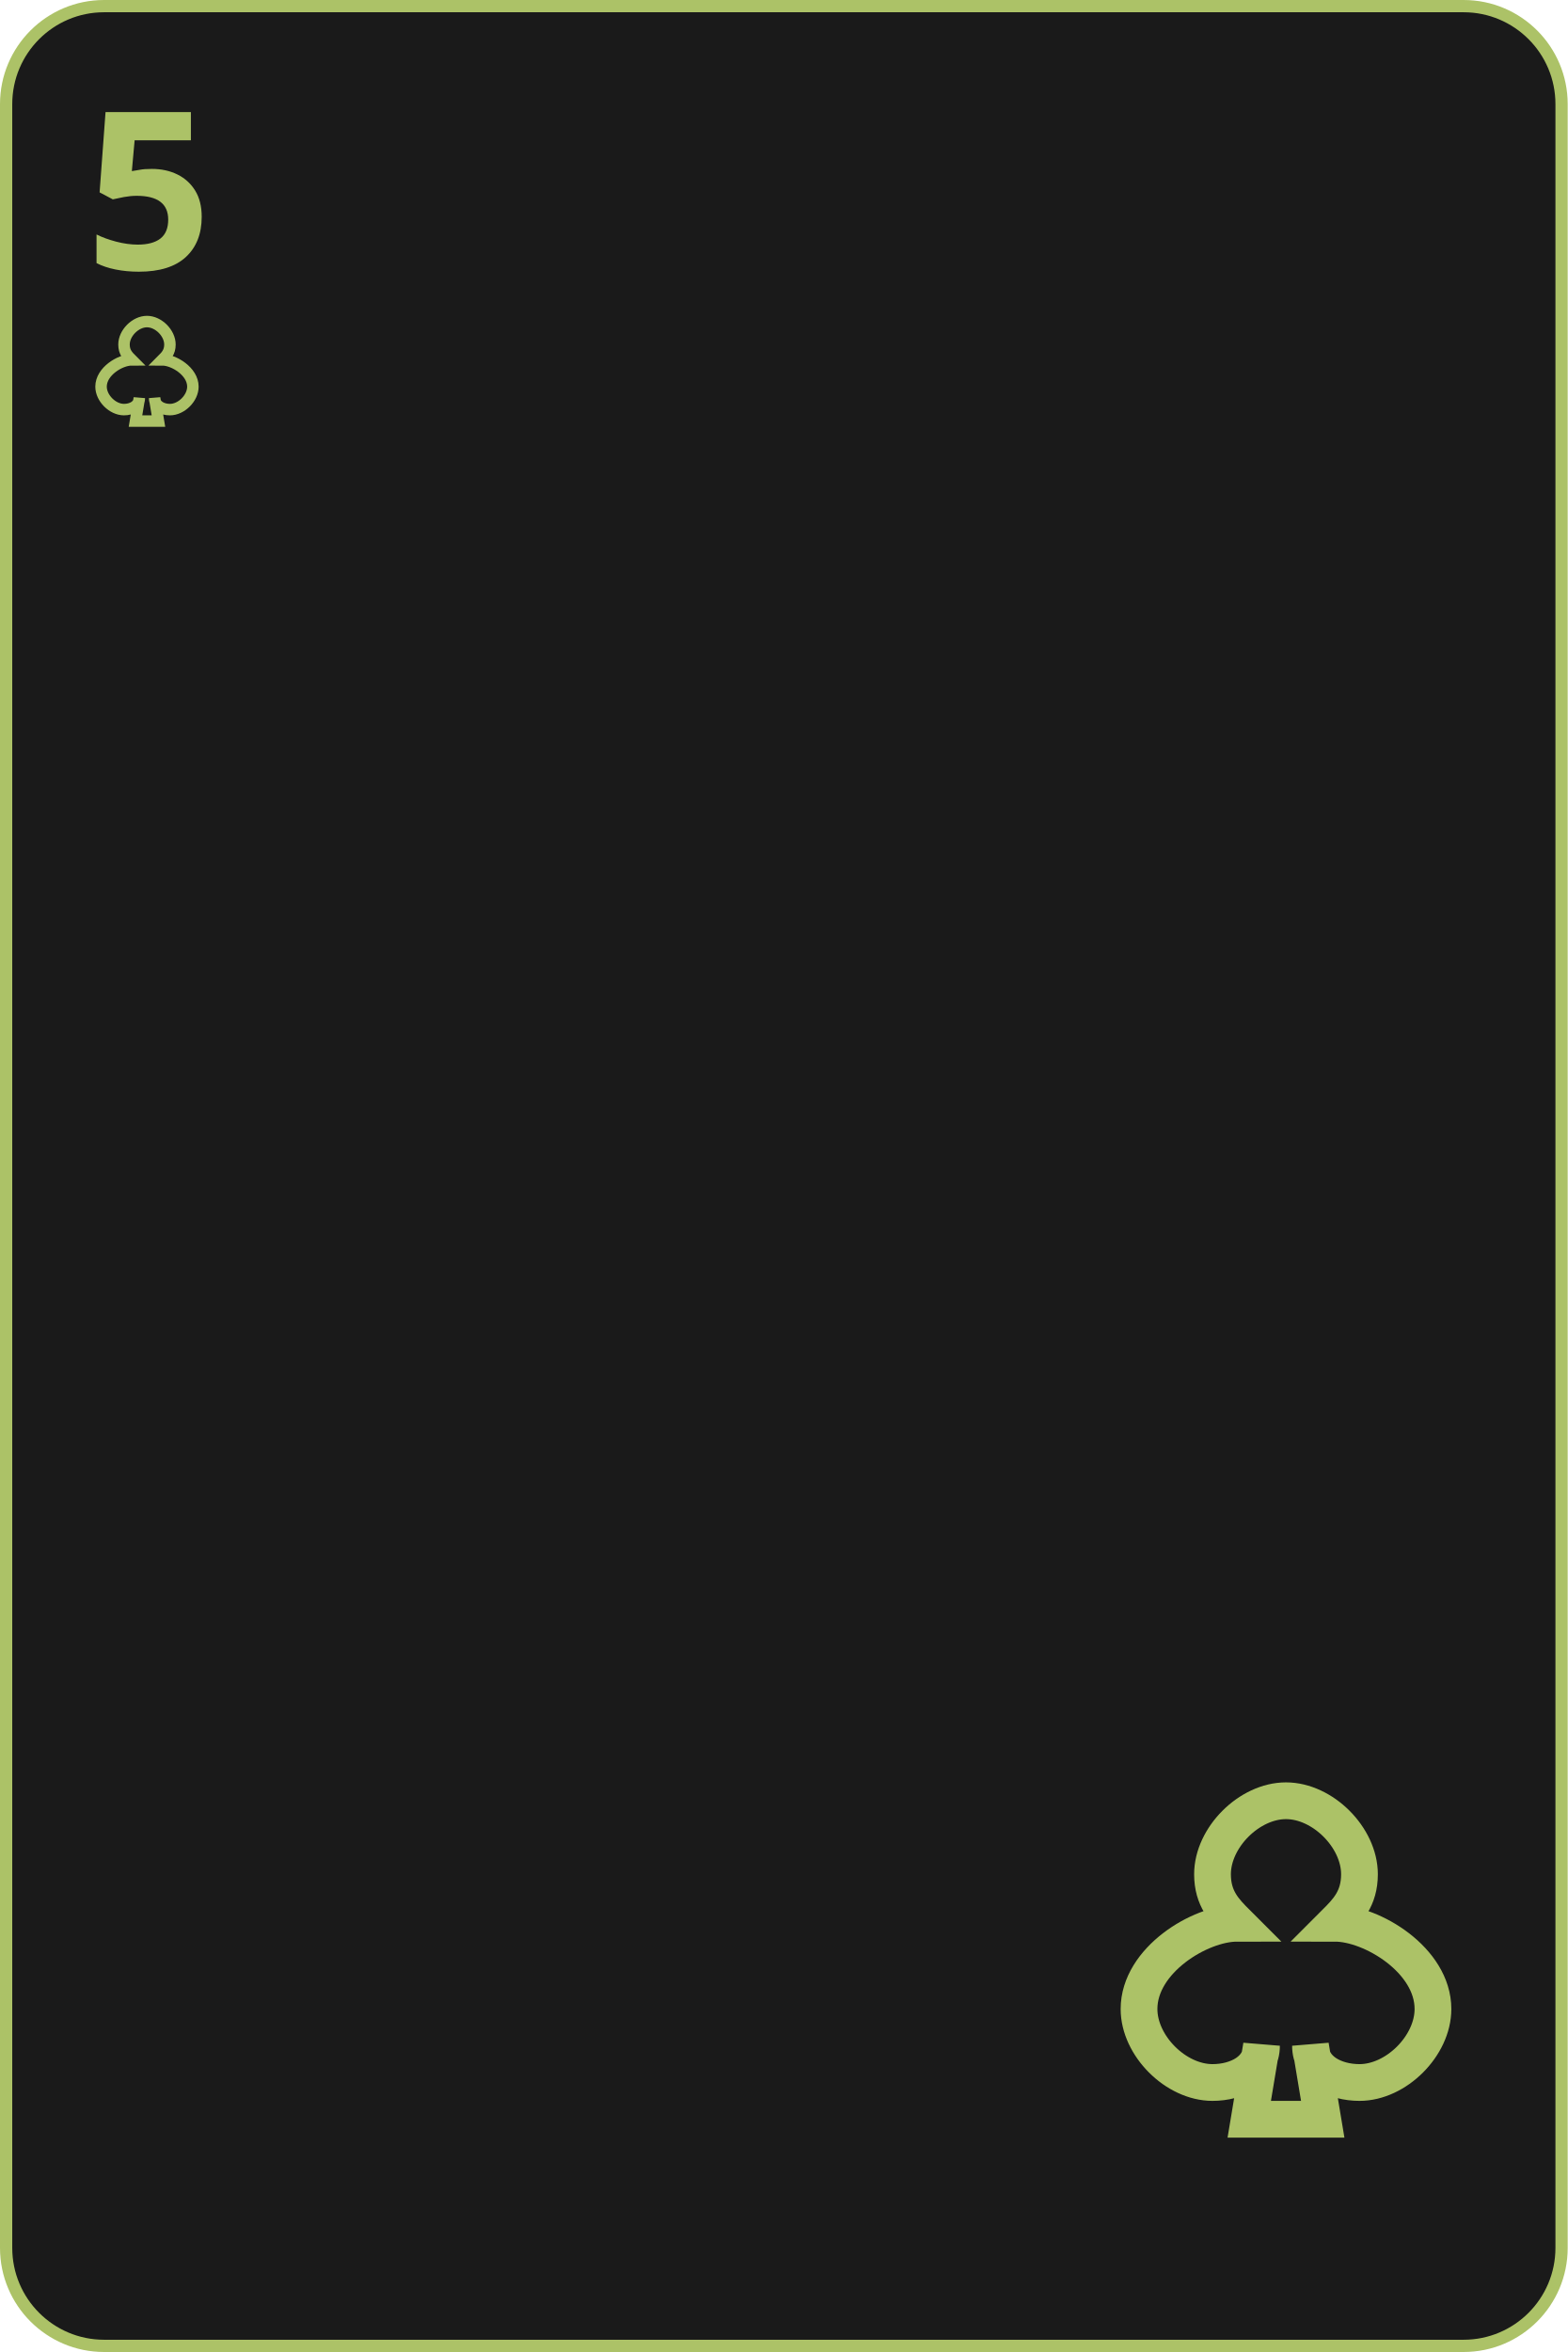
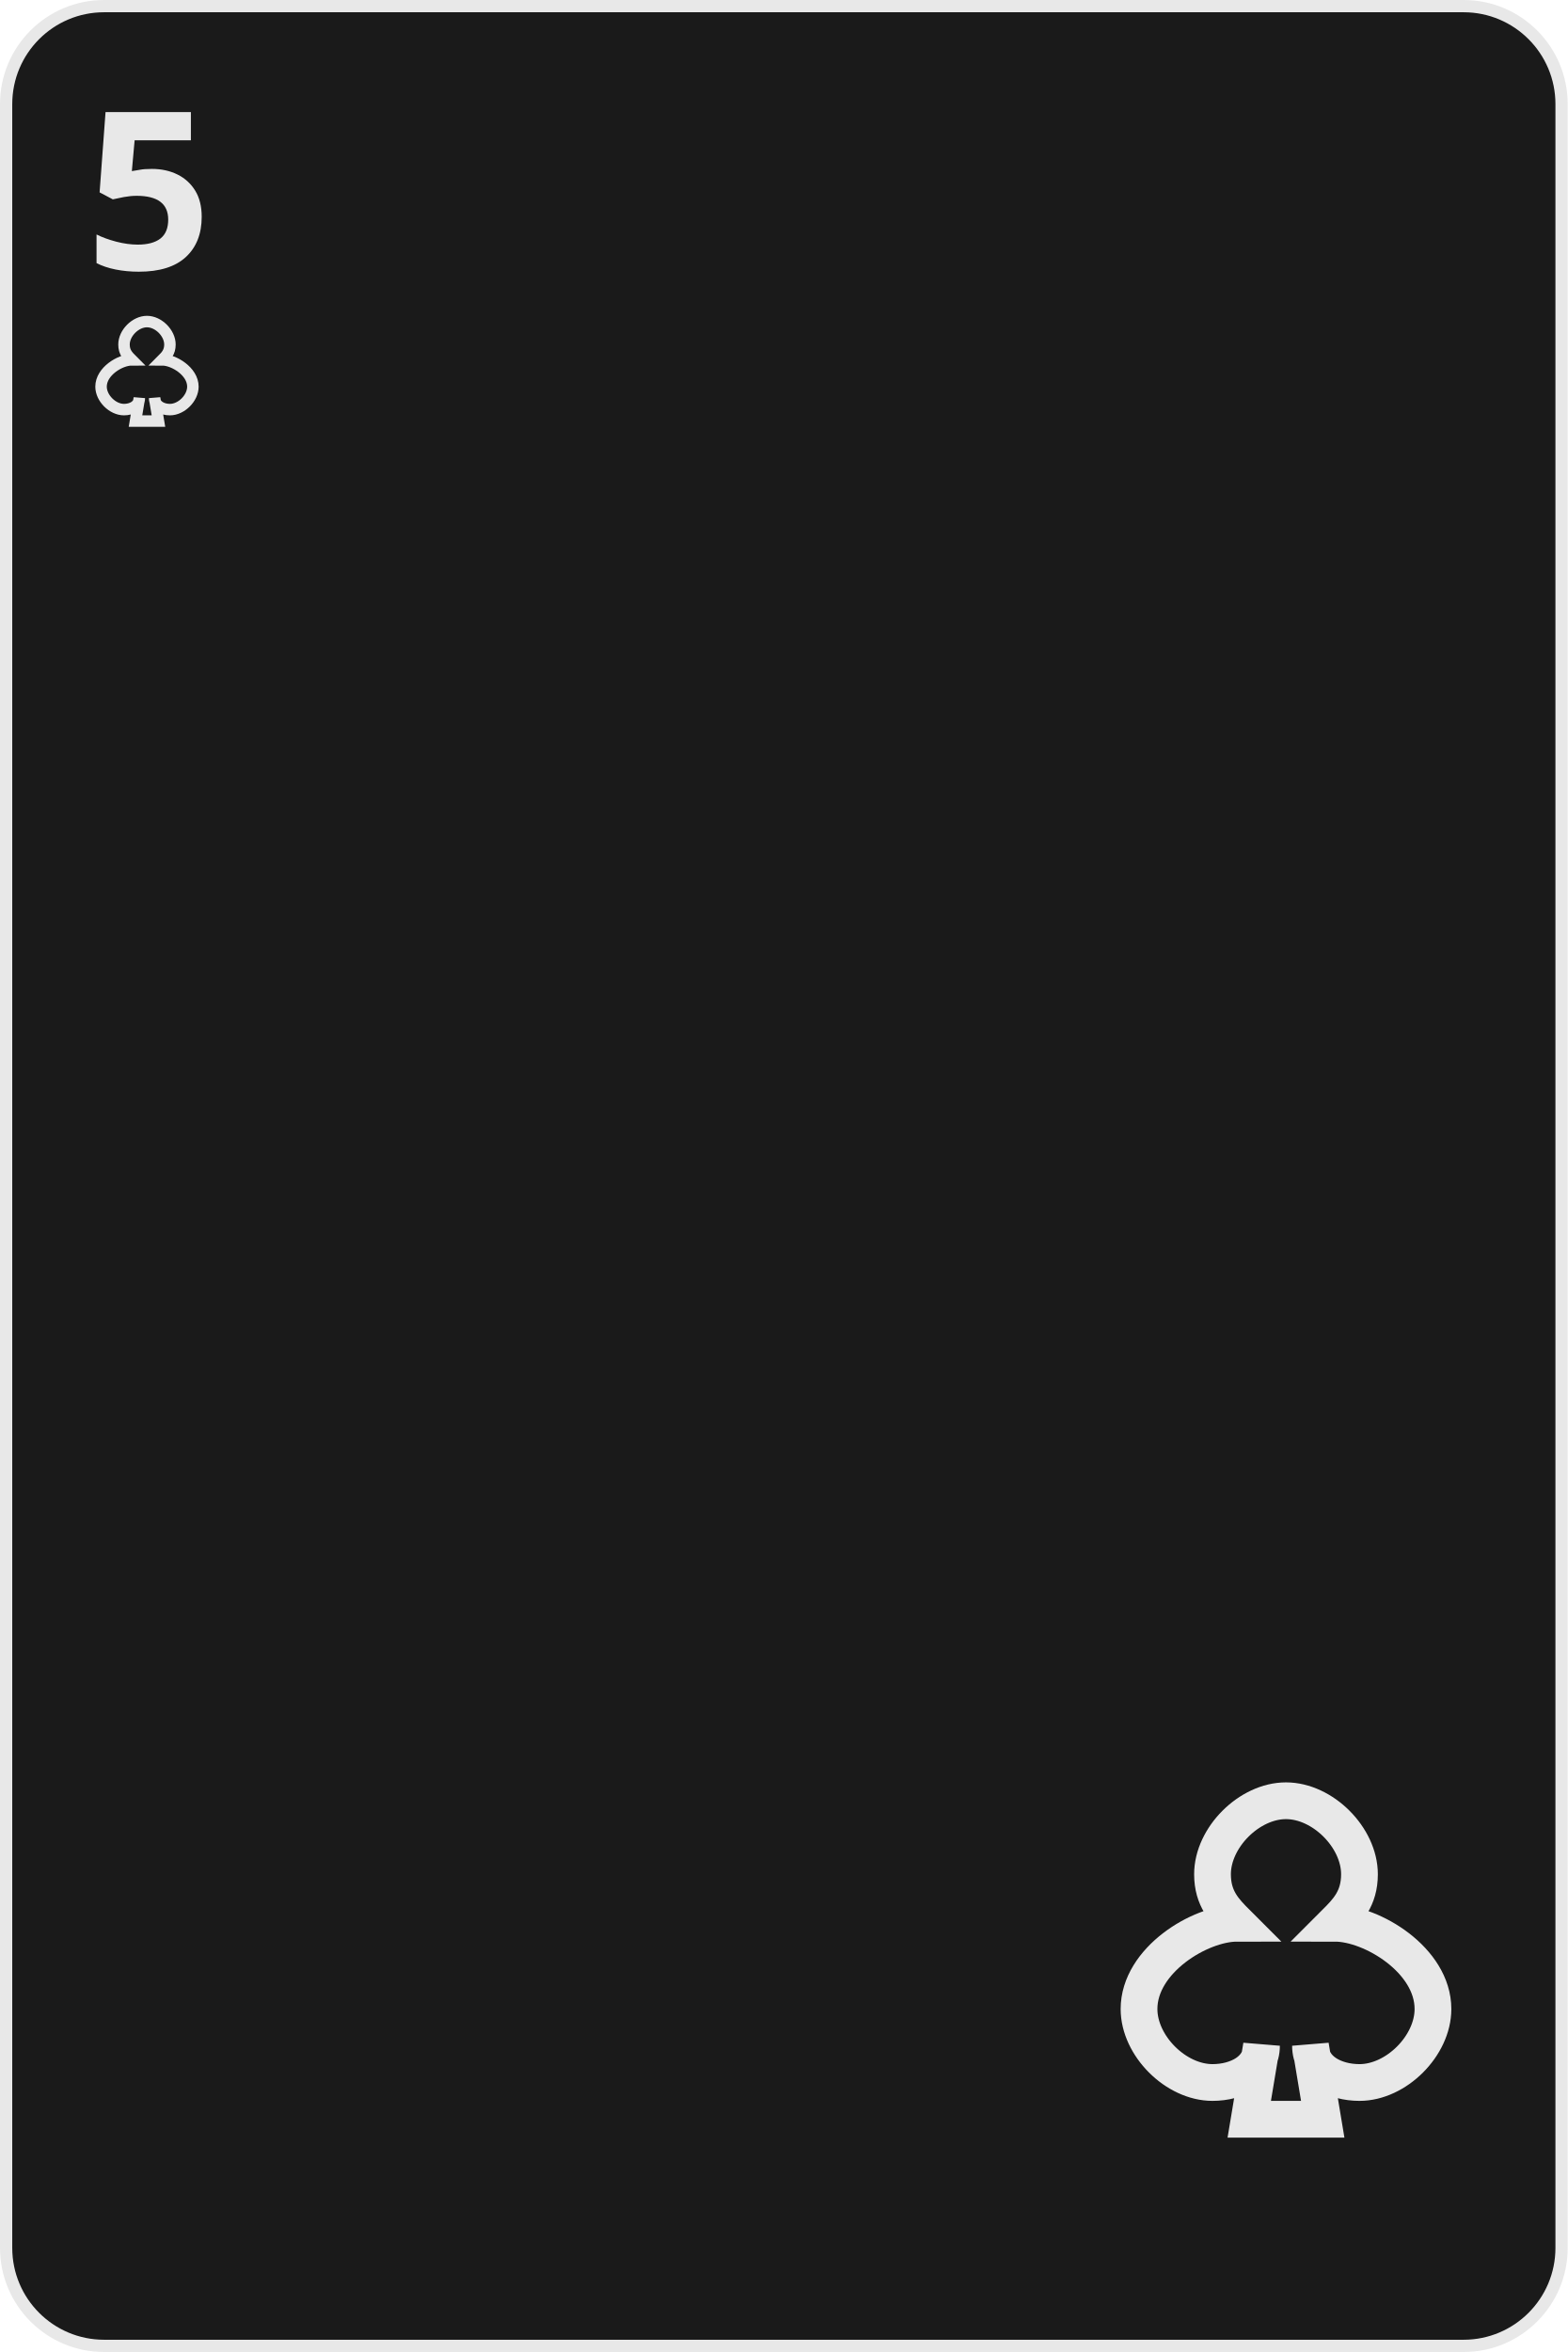
<svg xmlns="http://www.w3.org/2000/svg" width="256" height="384" viewBox="0 0 256 384">
-   <rect x="1" y="1" width="254" height="382" rx="16" ry="16" fill="#1a1a1a" stroke="#acc267" stroke-width="2" />
-   <text x="14" y="44" font-family="Fira Mono" font-size="36" font-weight="700" fill="#acc267">5</text>
+   <rect x="1" y="1" width="254" height="382" rx="16" ry="16" fill="#1a1a1a" stroke="#e8e8e8" stroke-width="2" />
+   <text x="14" y="44" font-family="Fira Mono" font-size="36" font-weight="700" fill="#e8e8e8">5</text>
  <g transform="translate(14 50) scale(0.625)">
-     <path d="M16,4 C 13,4 10,7 10,10 C 10,12 11,13 12,14 C 9,14 4,17 4,21 C 4,24 7,27 10,27 C 12,27 14,26 14,24 L 13,30 L 19,30 L 18,24 C 18,26 20,27 22,27 C 25,27 28,24 28,21 C 28,17 23,14 20,14 C 21,13 22,12 22,10 C 22,7 19,4 16,4 Z" fill="none" stroke="#acc267" stroke-width="3" />
+     <path d="M16,4 C 13,4 10,7 10,10 C 10,12 11,13 12,14 C 9,14 4,17 4,21 C 4,24 7,27 10,27 C 12,27 14,26 14,24 L 13,30 L 19,30 L 18,24 C 18,26 20,27 22,27 C 25,27 28,24 28,21 C 28,17 23,14 20,14 C 21,13 22,12 22,10 C 22,7 19,4 16,4 Z" fill="none" stroke="#e8e8e8" stroke-width="3" />
  </g>
  <g transform="translate(178 286) scale(2)">
-     <path d="M16,4 C 13,4 10,7 10,10 C 10,12 11,13 12,14 C 9,14 4,17 4,21 C 4,24 7,27 10,27 C 12,27 14,26 14,24 L 13,30 L 19,30 L 18,24 C 18,26 20,27 22,27 C 25,27 28,24 28,21 C 28,17 23,14 20,14 C 21,13 22,12 22,10 C 22,7 19,4 16,4 Z" fill="none" stroke="#acc267" stroke-width="3" />
+     <path d="M16,4 C 13,4 10,7 10,10 C 10,12 11,13 12,14 C 9,14 4,17 4,21 C 4,24 7,27 10,27 C 12,27 14,26 14,24 L 13,30 L 19,30 L 18,24 C 18,26 20,27 22,27 C 25,27 28,24 28,21 C 28,17 23,14 20,14 C 21,13 22,12 22,10 C 22,7 19,4 16,4 Z" fill="none" stroke="#e8e8e8" stroke-width="3" />
  </g>
</svg>
